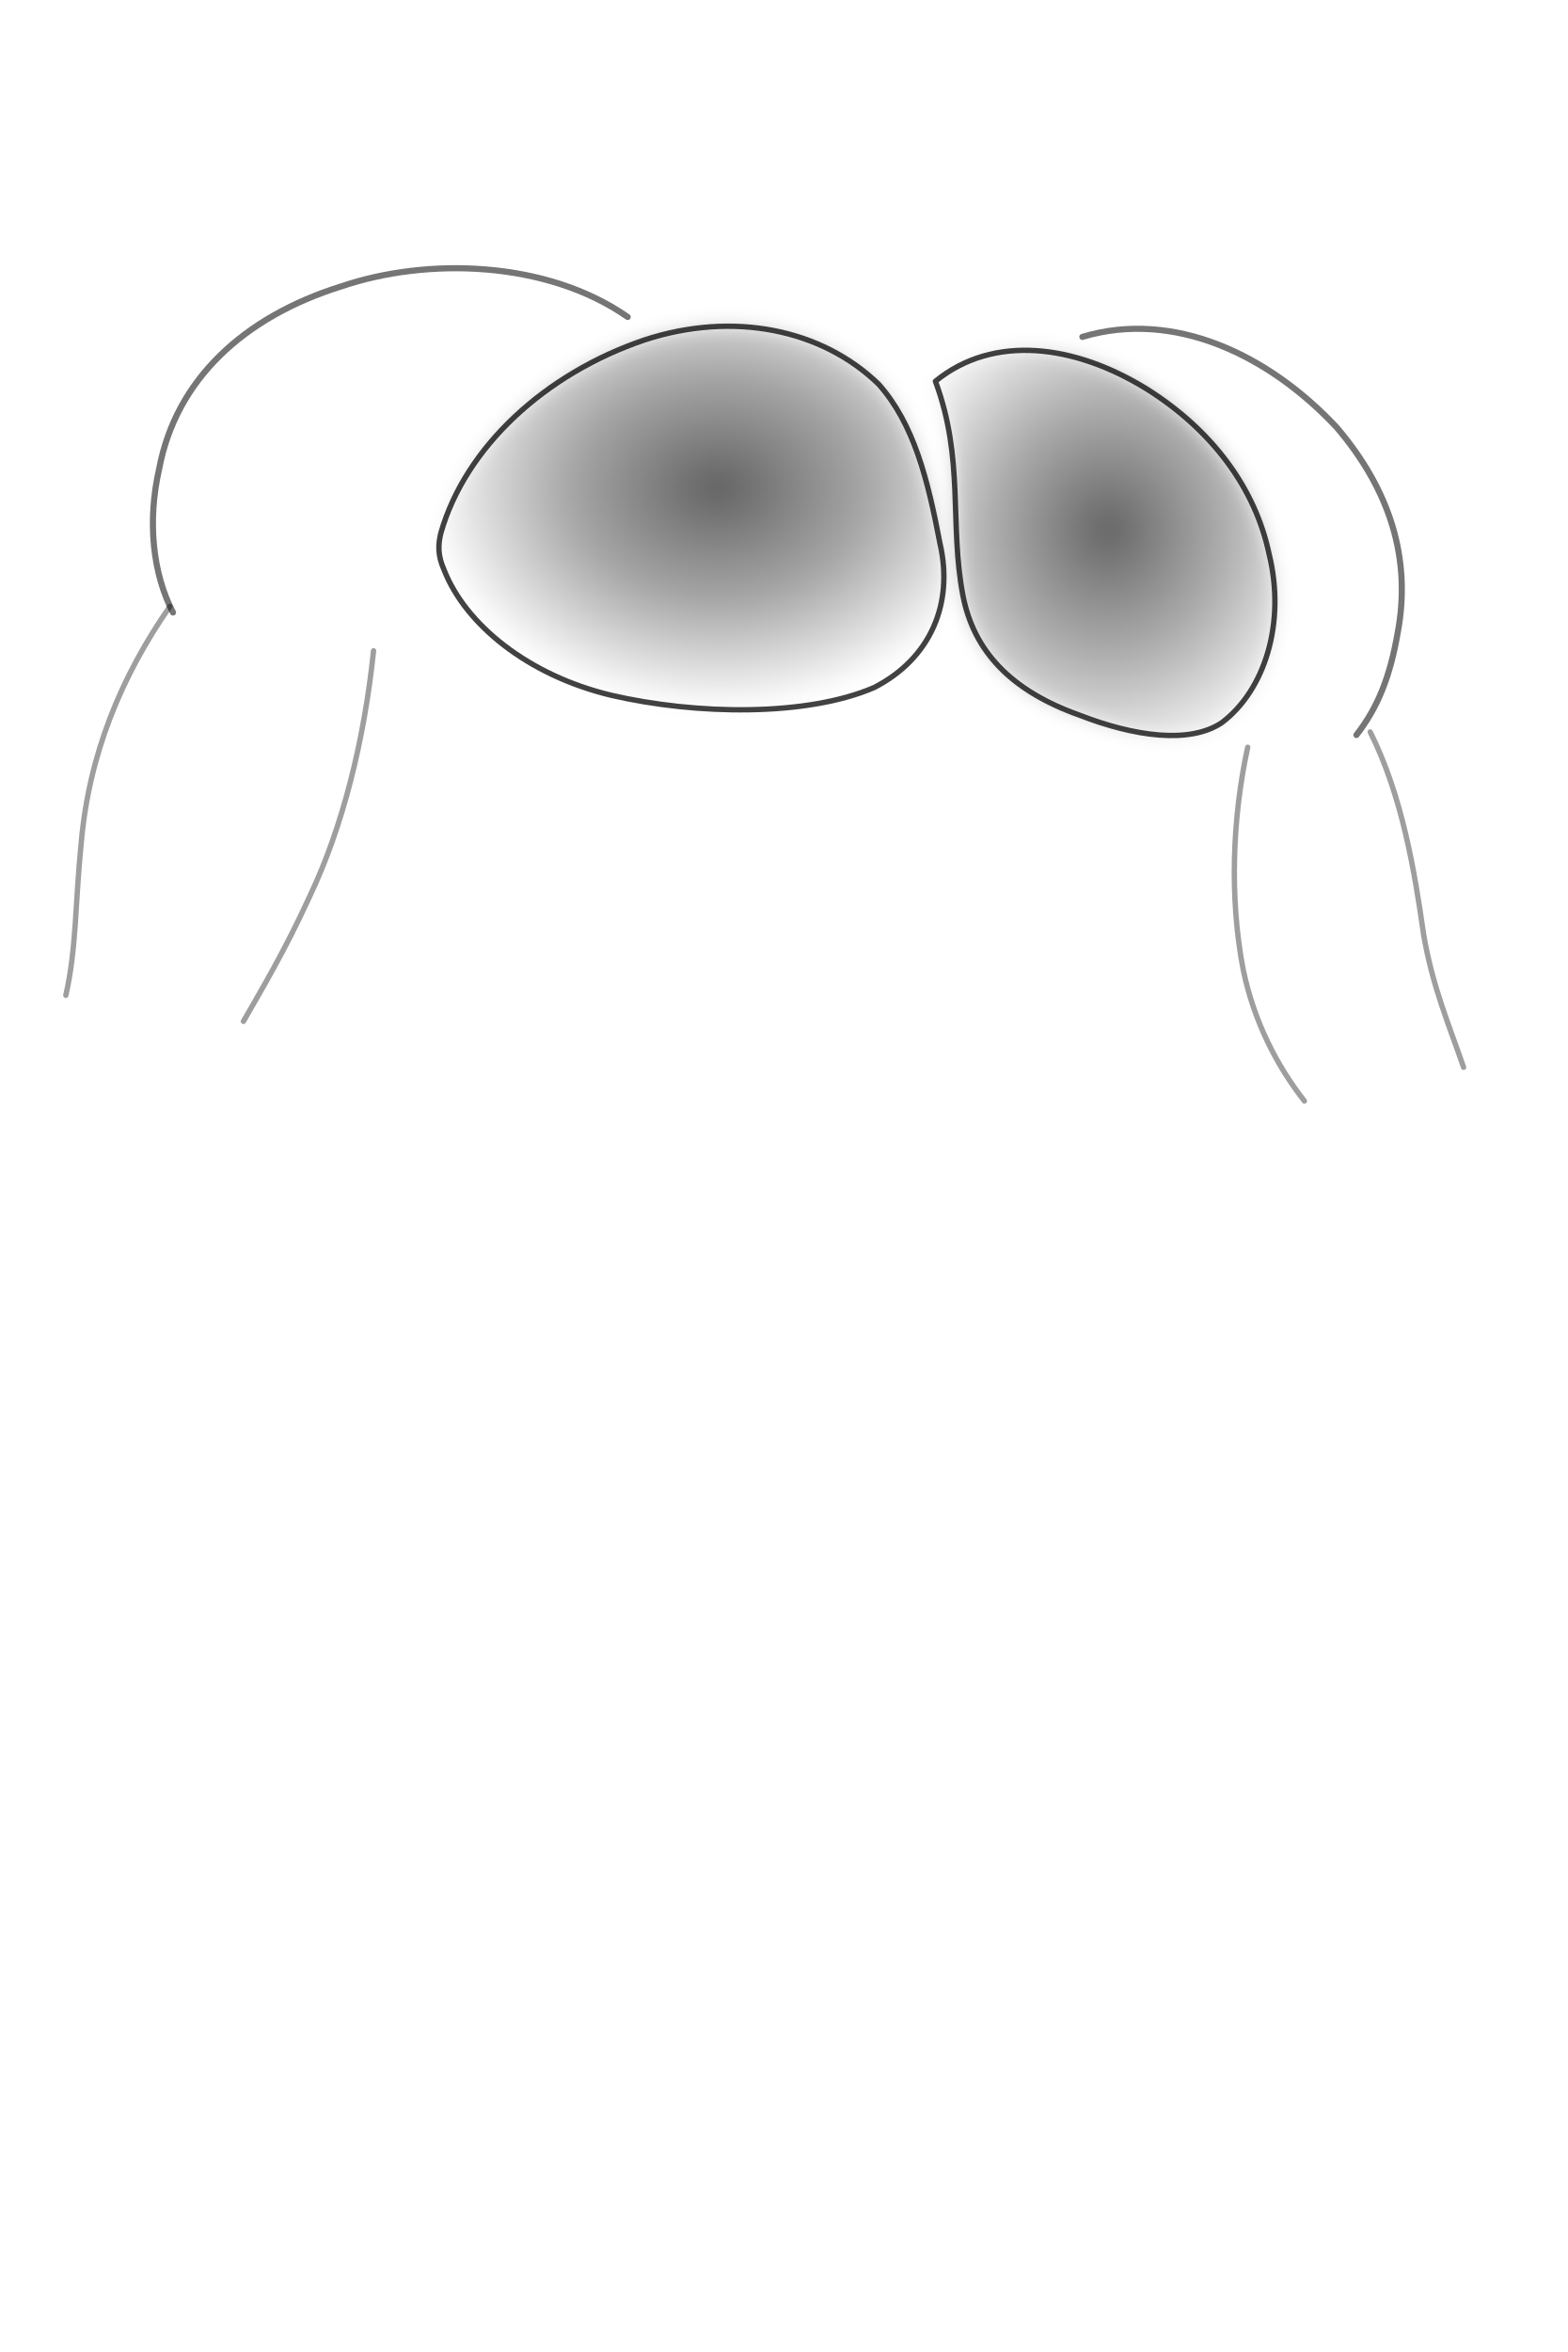
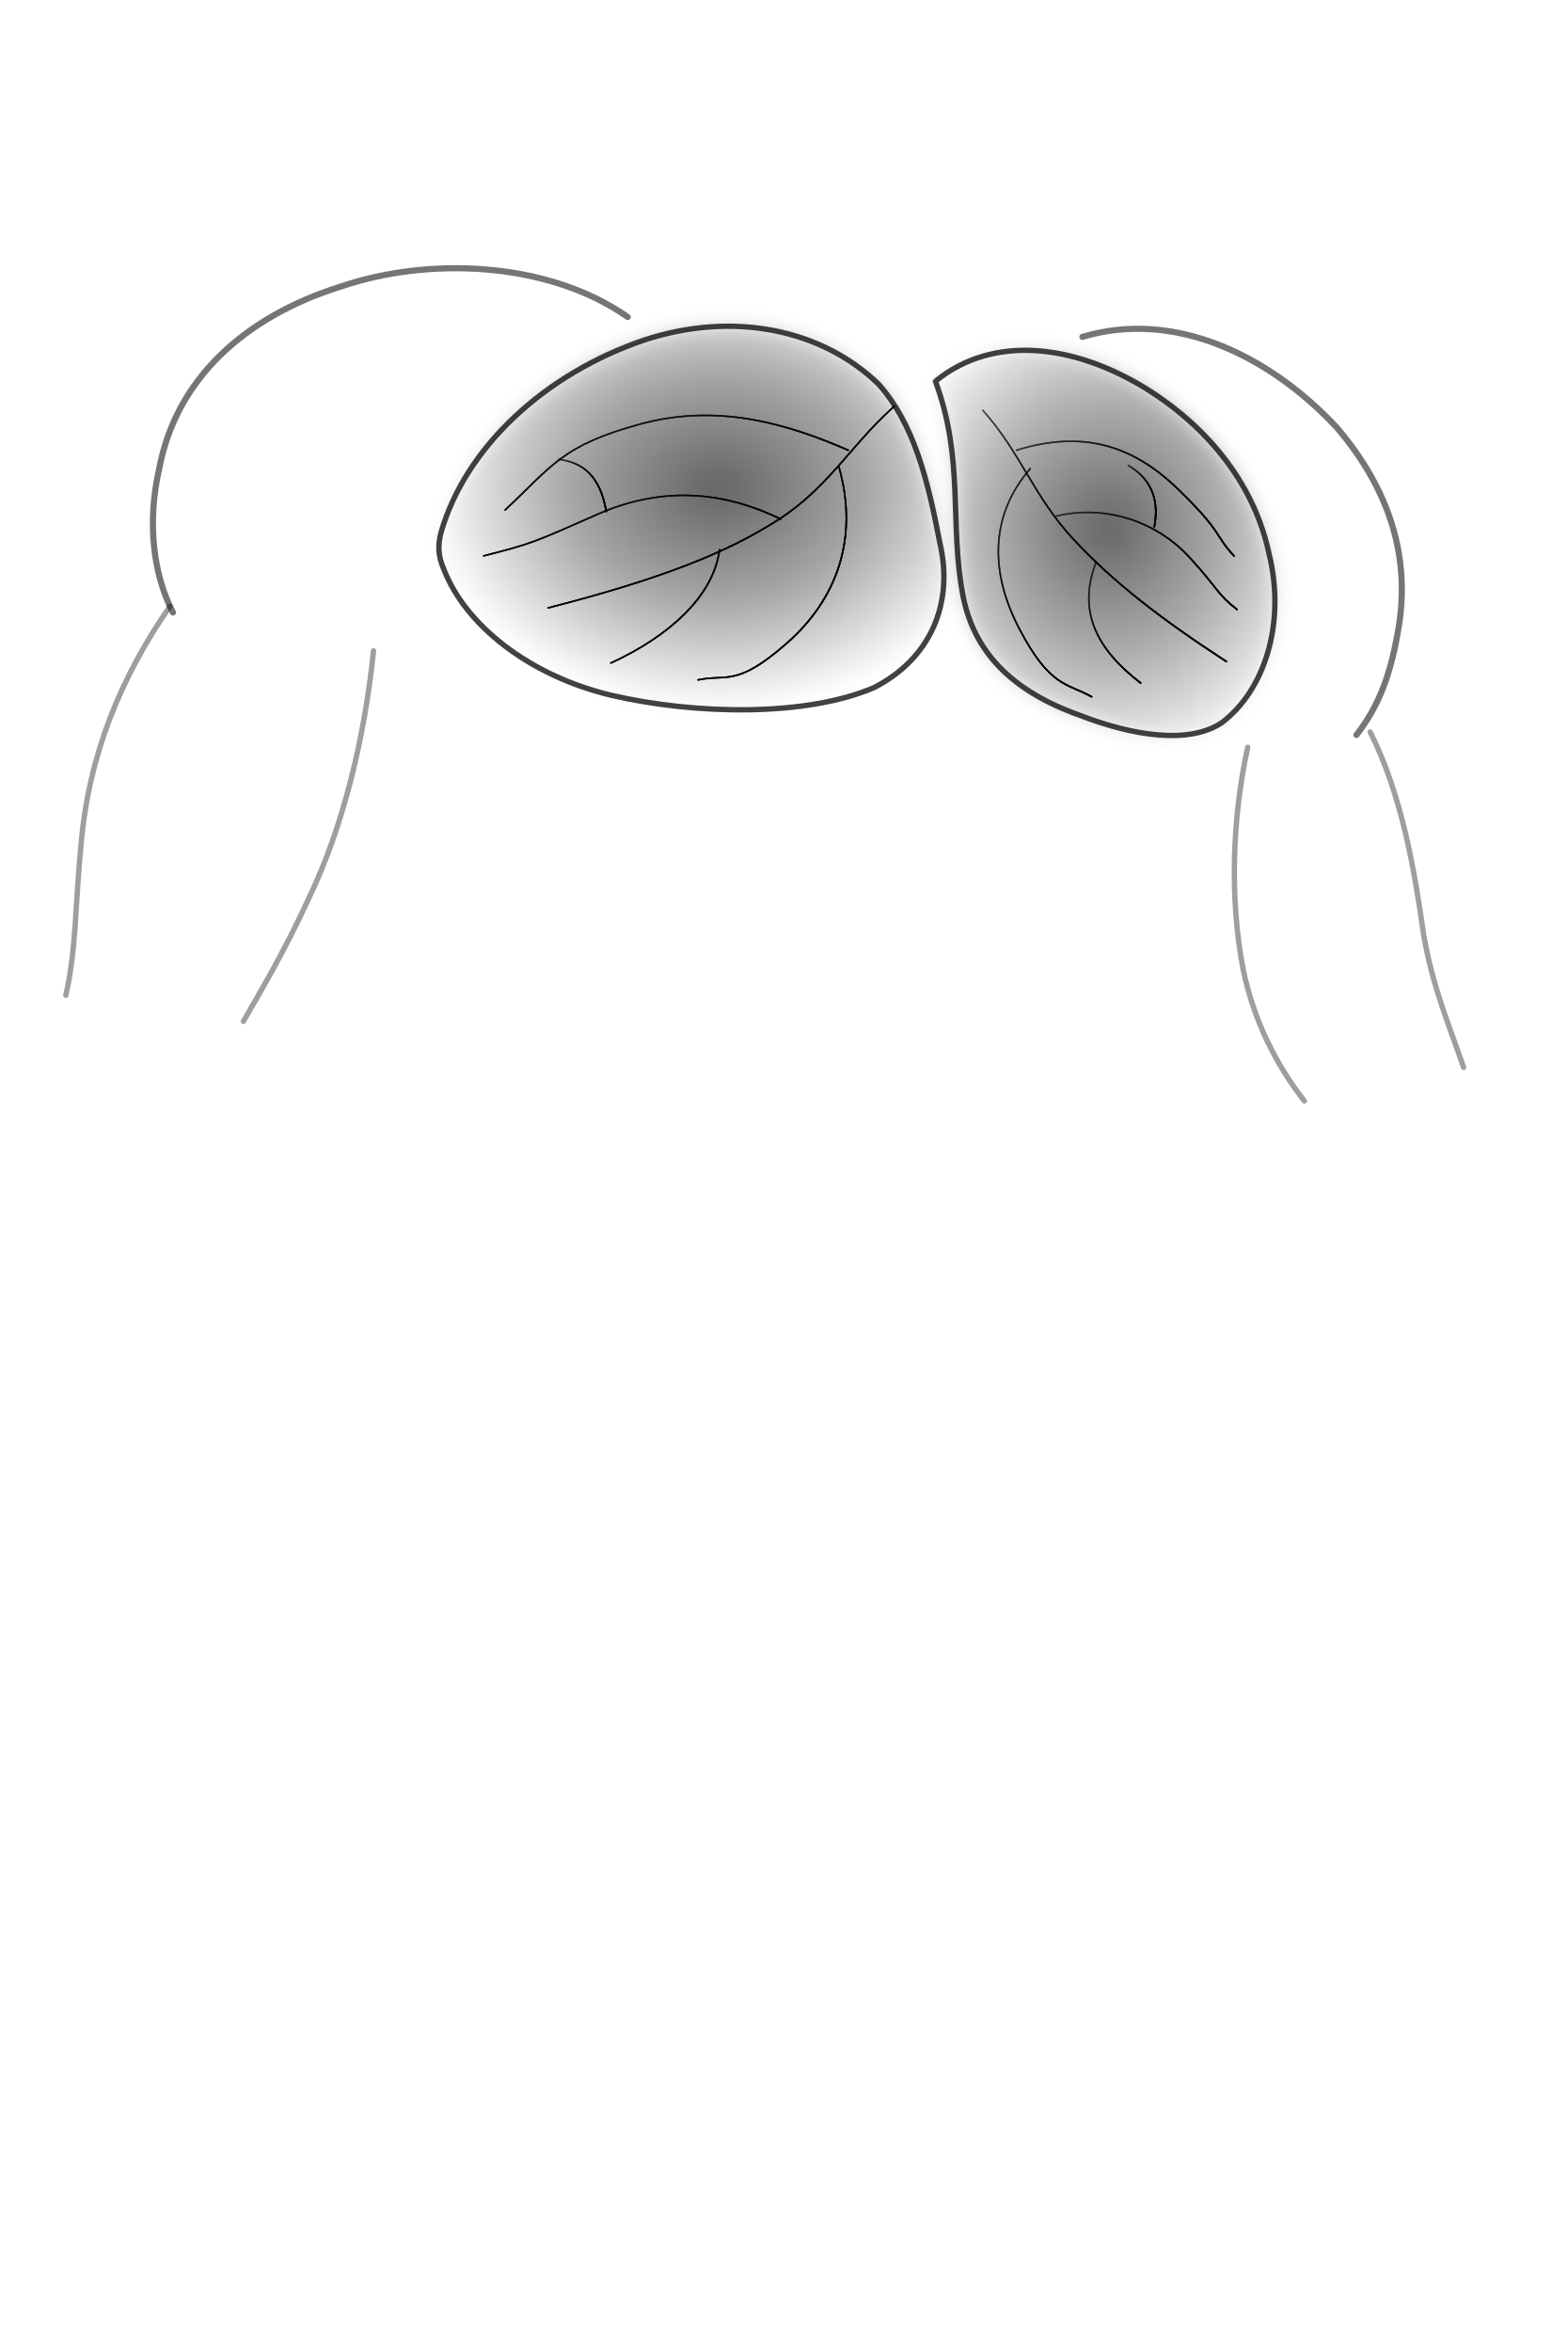
<svg xmlns="http://www.w3.org/2000/svg" viewBox="0 0 1024 1536" fill="none" aria-hidden="true">
  <defs>
    <radialGradient id="pec-halo-left" gradientUnits="userSpaceOnUse" cx="469" cy="319" r="191" gradientTransform="translate(0 76) scale(1 .76)">
      <stop offset="0" stop-color="currentColor" stop-opacity=".61" />
      <stop offset=".5" stop-color="currentColor" stop-opacity=".35" />
      <stop offset="1" stop-color="currentColor" stop-opacity="0" />
    </radialGradient>
    <radialGradient id="pec-halo-right" gradientUnits="userSpaceOnUse" cx="724" cy="346" r="151" gradientTransform="translate(0 -28) scale(1 1.08)">
      <stop offset="0" stop-color="currentColor" stop-opacity=".6" />
      <stop offset=".5" stop-color="currentColor" stop-opacity=".32" />
      <stop offset="1" stop-color="currentColor" stop-opacity="0" />
    </radialGradient>
    <filter id="pec-soft-glow" x="-25%" y="-30%" width="150%" height="160%" color-interpolation-filters="sRGB">
      <feGaussianBlur stdDeviation="6" />
    </filter>
+     <linearGradient id="vein-flow" x1="0" y1="0" x2="1" y2="1">
+       <stop offset="0" stop-color="currentColor" stop-opacity=".25" />
+       <stop offset=".55" stop-color="currentColor" stop-opacity=".65" />
+       <stop offset="1" stop-color="currentColor" />
+     </linearGradient>
+     <clipPath id="pec-clip">
+       <path fill="currentColor" d="M288 348C304 292 356 244 421 222C479 203 537 215 574 251C597 277 606 313 614 355C623 394 608 430 571 449C527 468 455 467 399 454C345 441 304 408 290 372C286 363 286 356 288 348ZM611 249C649 218 702 225 749 254C792 281 820 319 829 362C840 407 826 451 798 472C777 486 741 481 705 467C660 451 636 425 629 389C620 342 630 300 611 249Z" />
+     </clipPath>
  </defs>
  <g class="vf-body-glow" stroke-linecap="round" stroke-linejoin="round">
+     <g class="vf-pec-veins" clip-path="url(#pec-clip)" stroke="url(#vein-flow)">
+       <g style="--flow-time:3.1s;--flow-delay:-0.8s">
+         <path id="vein-left-main" class="vf-vein-track" d="M588 262C558 287 543 317 509 339S432 378 358 397" pathLength="100" />
+         <path class="vf-vein-pulse vf-vein-tail" d="M588 262C558 287 543 317 509 339S432 378 358 397" pathLength="100" />
+         <path class="vf-vein-pulse vf-vein-mid" d="M588 262C558 287 543 317 509 339S432 378 358 397" pathLength="100" />
+         <path class="vf-vein-pulse vf-vein-head" d="M588 262C558 287 543 317 509 339S432 378 358 397" pathLength="100" />
+       </g>
+       <g style="--flow-time:3.7s;--flow-delay:-2.1s">
+         <path id="vein-left-upper" class="vf-vein-track" d="M554 294C515 277 469 263 418 277S361 304 330 333" pathLength="100" />
+         <path class="vf-vein-pulse vf-vein-tail" d="M554 294C515 277 469 263 418 277S361 304 330 333" pathLength="100" />
+         <path class="vf-vein-pulse vf-vein-mid" d="M554 294C515 277 469 263 418 277S361 304 330 333" pathLength="100" />
+         <path class="vf-vein-pulse vf-vein-head" d="M554 294C515 277 469 263 418 277S361 304 330 333" pathLength="100" />
+       </g>
+       <g style="--flow-time:2.8s;--flow-delay:-1.4s">
+         <path id="vein-left-middle" class="vf-vein-track" d="M510 339C473 321 433 317 390 336S347 355 316 363" pathLength="100" />
+         <path class="vf-vein-pulse vf-vein-tail" d="M510 339C473 321 433 317 390 336S347 355 316 363" pathLength="100" />
+         <path class="vf-vein-pulse vf-vein-mid" d="M510 339C473 321 433 317 390 336S347 355 316 363" pathLength="100" />
+         <path class="vf-vein-pulse vf-vein-head" d="M510 339C473 321 433 317 390 336S347 355 316 363" pathLength="100" />
+       </g>
+       <g style="--flow-time:3.4s;--flow-delay:-2.8s">
+         <path id="vein-left-lower" class="vf-vein-track" d="M470 359C466 390 436 416 399 433" pathLength="100" />
+         <path class="vf-vein-pulse vf-vein-tail" d="M470 359C466 390 436 416 399 433" pathLength="100" />
+         <path class="vf-vein-pulse vf-vein-mid" d="M470 359C466 390 436 416 399 433" pathLength="100" />
+         <path class="vf-vein-pulse vf-vein-head" d="M470 359C466 390 436 416 399 433" pathLength="100" />
+       </g>
+       <g style="--flow-time:4s;--flow-delay:-0.3s">
+         <path id="vein-left-inner" class="vf-vein-track" d="M548 305C561 351 547 391 514 420S475 440 456 444" pathLength="100" />
+         <path class="vf-vein-pulse vf-vein-tail" d="M548 305C561 351 547 391 514 420S475 440 456 444" pathLength="100" />
+         <path class="vf-vein-pulse vf-vein-mid" d="M548 305C561 351 547 391 514 420S475 440 456 444" pathLength="100" />
+         <path class="vf-vein-pulse vf-vein-head" d="M548 305C561 351 547 391 514 420S475 440 456 444" pathLength="100" />
+       </g>
+       <g style="--flow-time:2.5s;--flow-delay:-1.8s">
+         <path id="vein-left-branch" class="vf-vein-track" d="M396 334C392 311 381 302 365 300" pathLength="100" />
+         <path class="vf-vein-pulse vf-vein-tail" d="M396 334C392 311 381 302 365 300" pathLength="100" />
+         <path class="vf-vein-pulse vf-vein-mid" d="M396 334C392 311 381 302 365 300" pathLength="100" />
+         <path class="vf-vein-pulse vf-vein-head" d="M396 334C392 311 381 302 365 300" pathLength="100" />
+       </g>
+       <g style="--flow-time:3.3s;--flow-delay:-1.3s">
+         <path id="vein-right-main" class="vf-vein-track" d="M642 268C667 296 675 324 701 352S758 404 801 432" pathLength="100" />
+         <path class="vf-vein-pulse vf-vein-tail" d="M642 268C667 296 675 324 701 352S758 404 801 432" pathLength="100" />
+         <path class="vf-vein-pulse vf-vein-mid" d="M642 268C667 296 675 324 701 352S758 404 801 432" pathLength="100" />
+         <path class="vf-vein-pulse vf-vein-head" d="M642 268C667 296 675 324 701 352S758 404 801 432" pathLength="100" />
+       </g>
+       <g style="--flow-time:3.9s;--flow-delay:-2.6s">
+         <path id="vein-right-upper" class="vf-vein-track" d="M664 294C706 281 739 290 769 319S793 349 806 363" pathLength="100" />
+         <path class="vf-vein-pulse vf-vein-tail" d="M664 294C706 281 739 290 769 319S793 349 806 363" pathLength="100" />
+         <path class="vf-vein-pulse vf-vein-mid" d="M664 294C706 281 739 290 769 319S793 349 806 363" pathLength="100" />
+         <path class="vf-vein-pulse vf-vein-head" d="M664 294C706 281 739 290 769 319S793 349 806 363" pathLength="100" />
+       </g>
+       <g style="--flow-time:2.7s;--flow-delay:-0.5s">
+         <path id="vein-right-middle" class="vf-vein-track" d="M690 337C724 329 757 342 777 364S795 388 808 398" pathLength="100" />
+         <path class="vf-vein-pulse vf-vein-tail" d="M690 337C724 329 757 342 777 364S795 388 808 398" pathLength="100" />
+         <path class="vf-vein-pulse vf-vein-mid" d="M690 337C724 329 757 342 777 364S795 388 808 398" pathLength="100" />
+         <path class="vf-vein-pulse vf-vein-head" d="M690 337C724 329 757 342 777 364S795 388 808 398" pathLength="100" />
+       </g>
+       <g style="--flow-time:3.6s;--flow-delay:-2.2s">
+         <path id="vein-right-lower" class="vf-vein-track" d="M716 367C704 398 715 423 745 446" pathLength="100" />
+         <path class="vf-vein-pulse vf-vein-tail" d="M716 367C704 398 715 423 745 446" pathLength="100" />
+         <path class="vf-vein-pulse vf-vein-mid" d="M716 367C704 398 715 423 745 446" pathLength="100" />
+         <path class="vf-vein-pulse vf-vein-head" d="M716 367C704 398 715 423 745 446" pathLength="100" />
+       </g>
+       <g style="--flow-time:3s;--flow-delay:-1.7s">
+         <path id="vein-right-inner" class="vf-vein-track" d="M673 306C647 336 646 373 666 411S697 446 713 455" pathLength="100" />
+         <path class="vf-vein-pulse vf-vein-tail" d="M673 306C647 336 646 373 666 411S697 446 713 455" pathLength="100" />
+         <path class="vf-vein-pulse vf-vein-mid" d="M673 306C647 336 646 373 666 411S697 446 713 455" pathLength="100" />
+         <path class="vf-vein-pulse vf-vein-head" d="M673 306C647 336 646 373 666 411S697 446 713 455" pathLength="100" />
+       </g>
+       <g style="--flow-time:2.6s;--flow-delay:-0.9s">
+         <path id="vein-right-branch" class="vf-vein-track" d="M754 344C758 323 749 311 737 304" pathLength="100" />
+         <path class="vf-vein-pulse vf-vein-tail" d="M754 344C758 323 749 311 737 304" pathLength="100" />
+         <path class="vf-vein-pulse vf-vein-mid" d="M754 344C758 323 749 311 737 304" pathLength="100" />
+         <path class="vf-vein-pulse vf-vein-head" d="M754 344C758 323 749 311 737 304" pathLength="100" />
+       </g>
+     </g>
    <path id="pec-left-glow" class="vf-pec-glow" d="M288 348C304 292 356 244 421 222C479 203 537 215 574 251C597 277 606 313 614 355C623 394 608 430 571 449C527 468 455 467 399 454C345 441 304 408 290 372C286 363 286 356 288 348Z" fill="url(#pec-halo-left)" filter="url(#pec-soft-glow)" />
    <path id="pec-right-glow" class="vf-pec-glow" d="M611 249C649 218 702 225 749 254C792 281 820 319 829 362C840 407 826 451 798 472C777 486 741 481 705 467C660 451 636 425 629 389C620 342 630 300 611 249Z" fill="url(#pec-halo-right)" filter="url(#pec-soft-glow)" />
    <path id="pec-left" class="vf-pec-outline" d="M288 348C304 292 356 244 421 222C479 203 537 215 574 251C597 277 606 313 614 355C623 394 608 430 571 449C527 468 455 467 399 454C345 441 304 408 290 372C286 363 286 356 288 348Z" stroke="currentColor" stroke-width="3.5" opacity=".74" />
    <path id="pec-right" class="vf-pec-outline" d="M611 249C649 218 702 225 749 254C792 281 820 319 829 362C840 407 826 451 798 472C777 486 741 481 705 467C660 451 636 425 629 389C620 342 630 300 611 249Z" stroke="currentColor" stroke-width="3.5" opacity=".74" />
    <path id="shoulder-left" class="vf-body-contour" d="M410 207C357 170 279 168 223 187C159 207 115 248 104 306C96 341 100 375 113 400" stroke="currentColor" stroke-width="4" opacity=".54" />
    <path id="shoulder-right" class="vf-body-contour" d="M707 220C767 202 829 232 873 279C908 320 922 365 913 413C908 442 900 462 886 480" stroke="currentColor" stroke-width="4" opacity=".54" />
    <path id="arm-left" class="vf-body-contour" d="M111 396C79 442 58 493 53 551C49 591 50 619 43 650M244 425C238 483 224 540 202 586C186 621 171 646 159 667" stroke="currentColor" stroke-width="3.5" opacity=".38" />
    <path id="arm-right" class="vf-body-contour" d="M895 478C916 520 924 569 930 611C936 645 946 668 956 697M815 488C805 534 803 586 812 633C819 667 834 696 852 719" stroke="currentColor" stroke-width="3.5" opacity=".38" />
  </g>
</svg>
